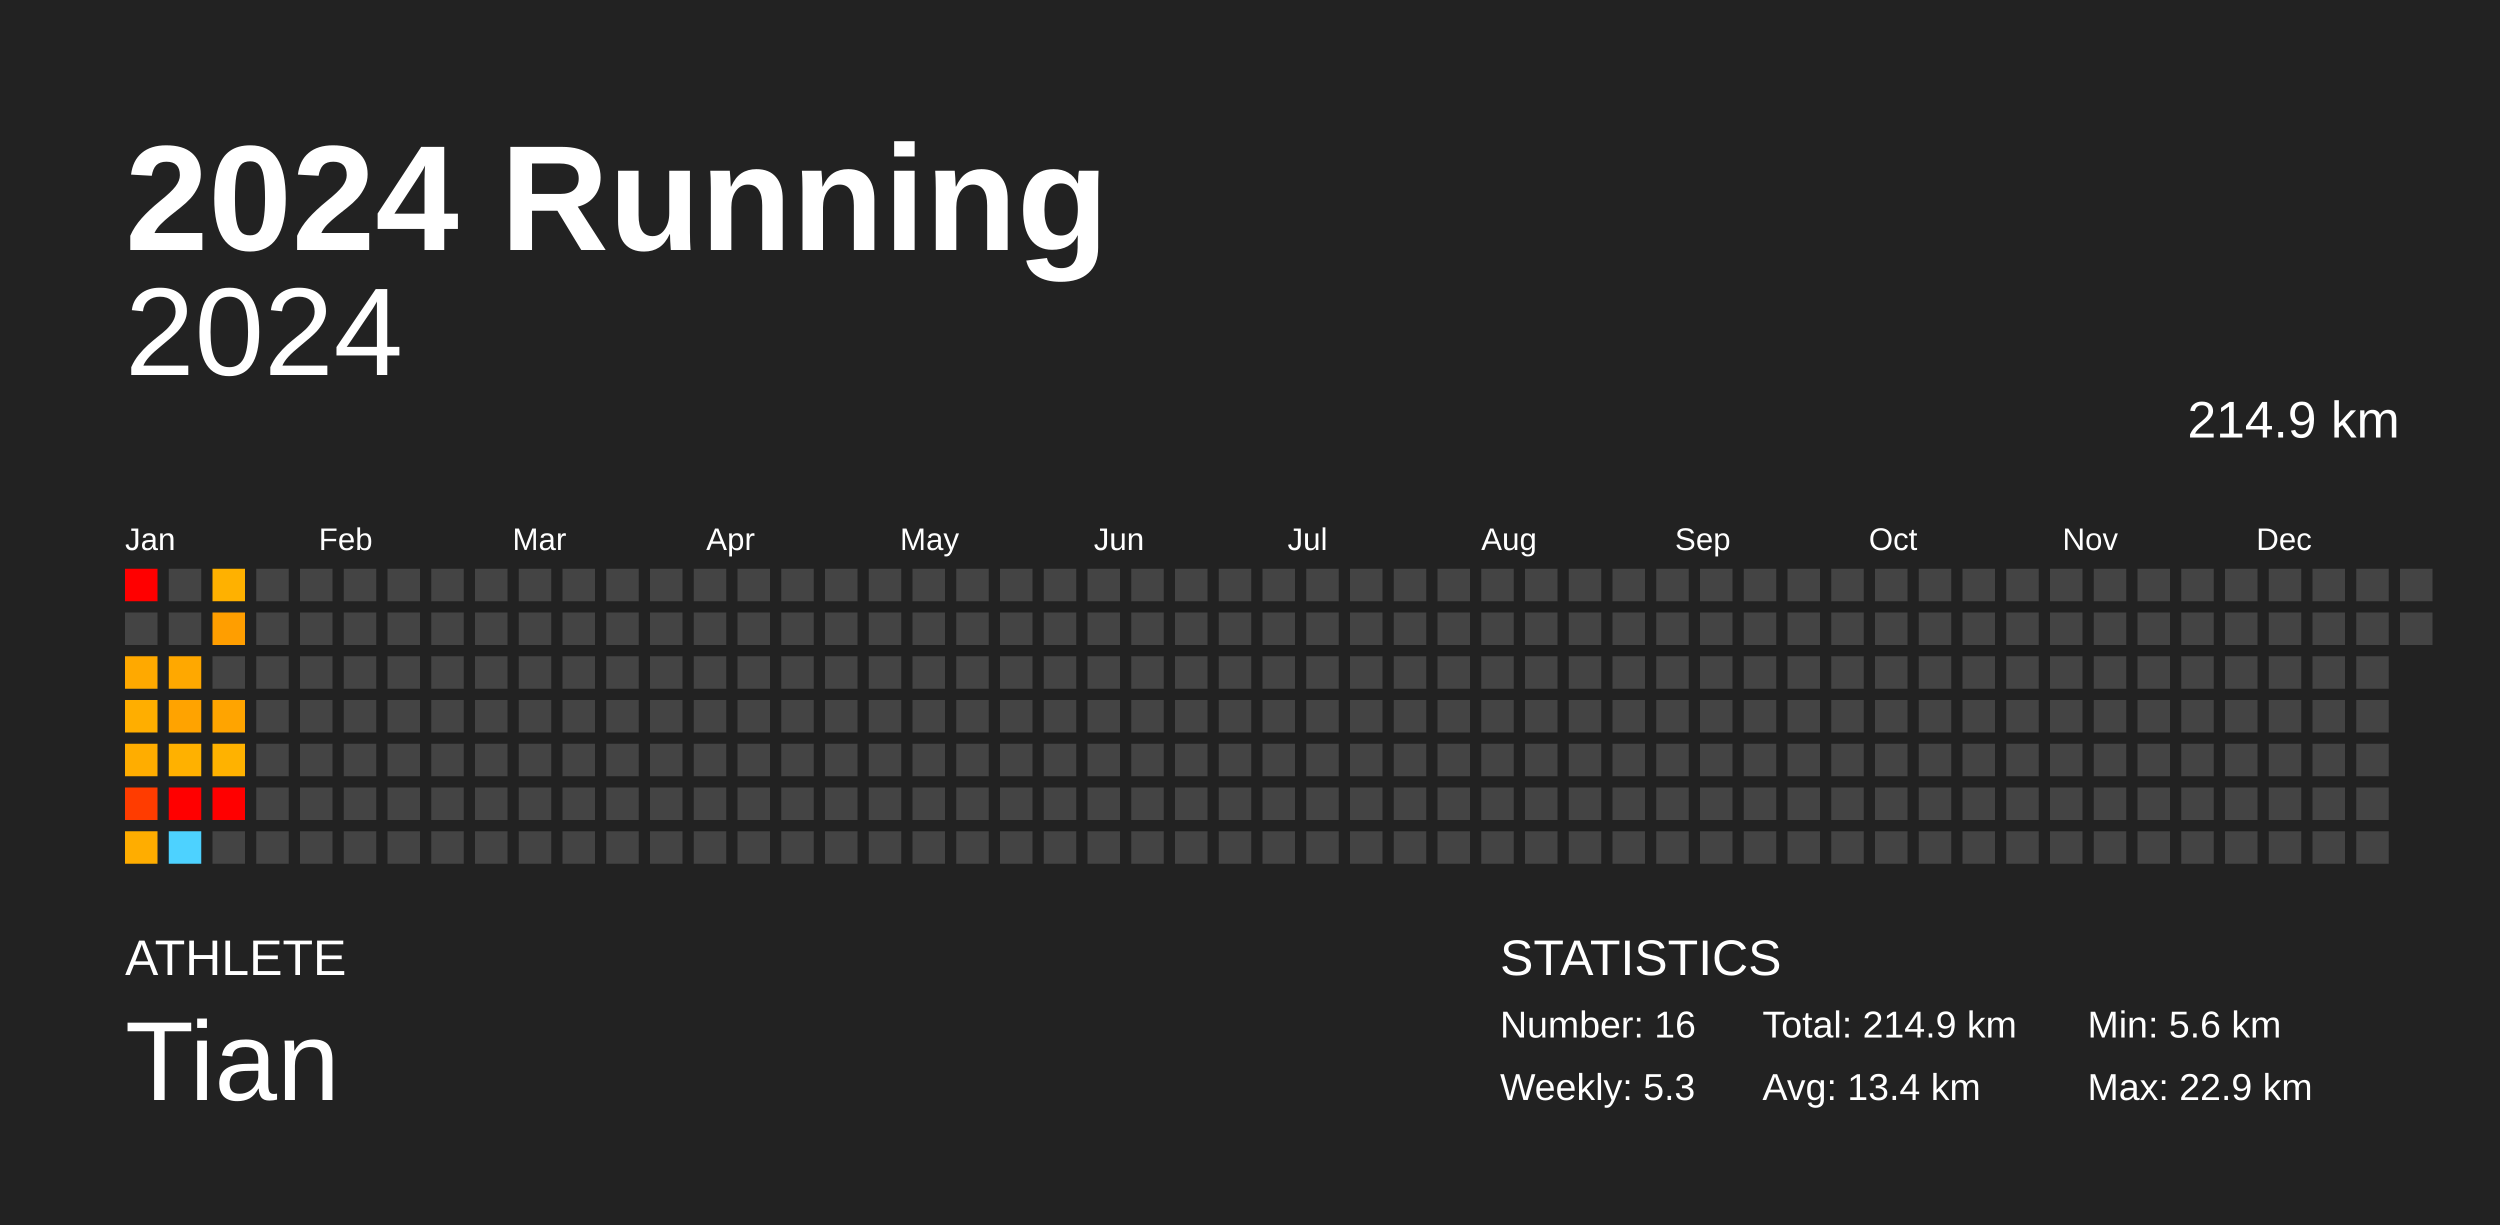
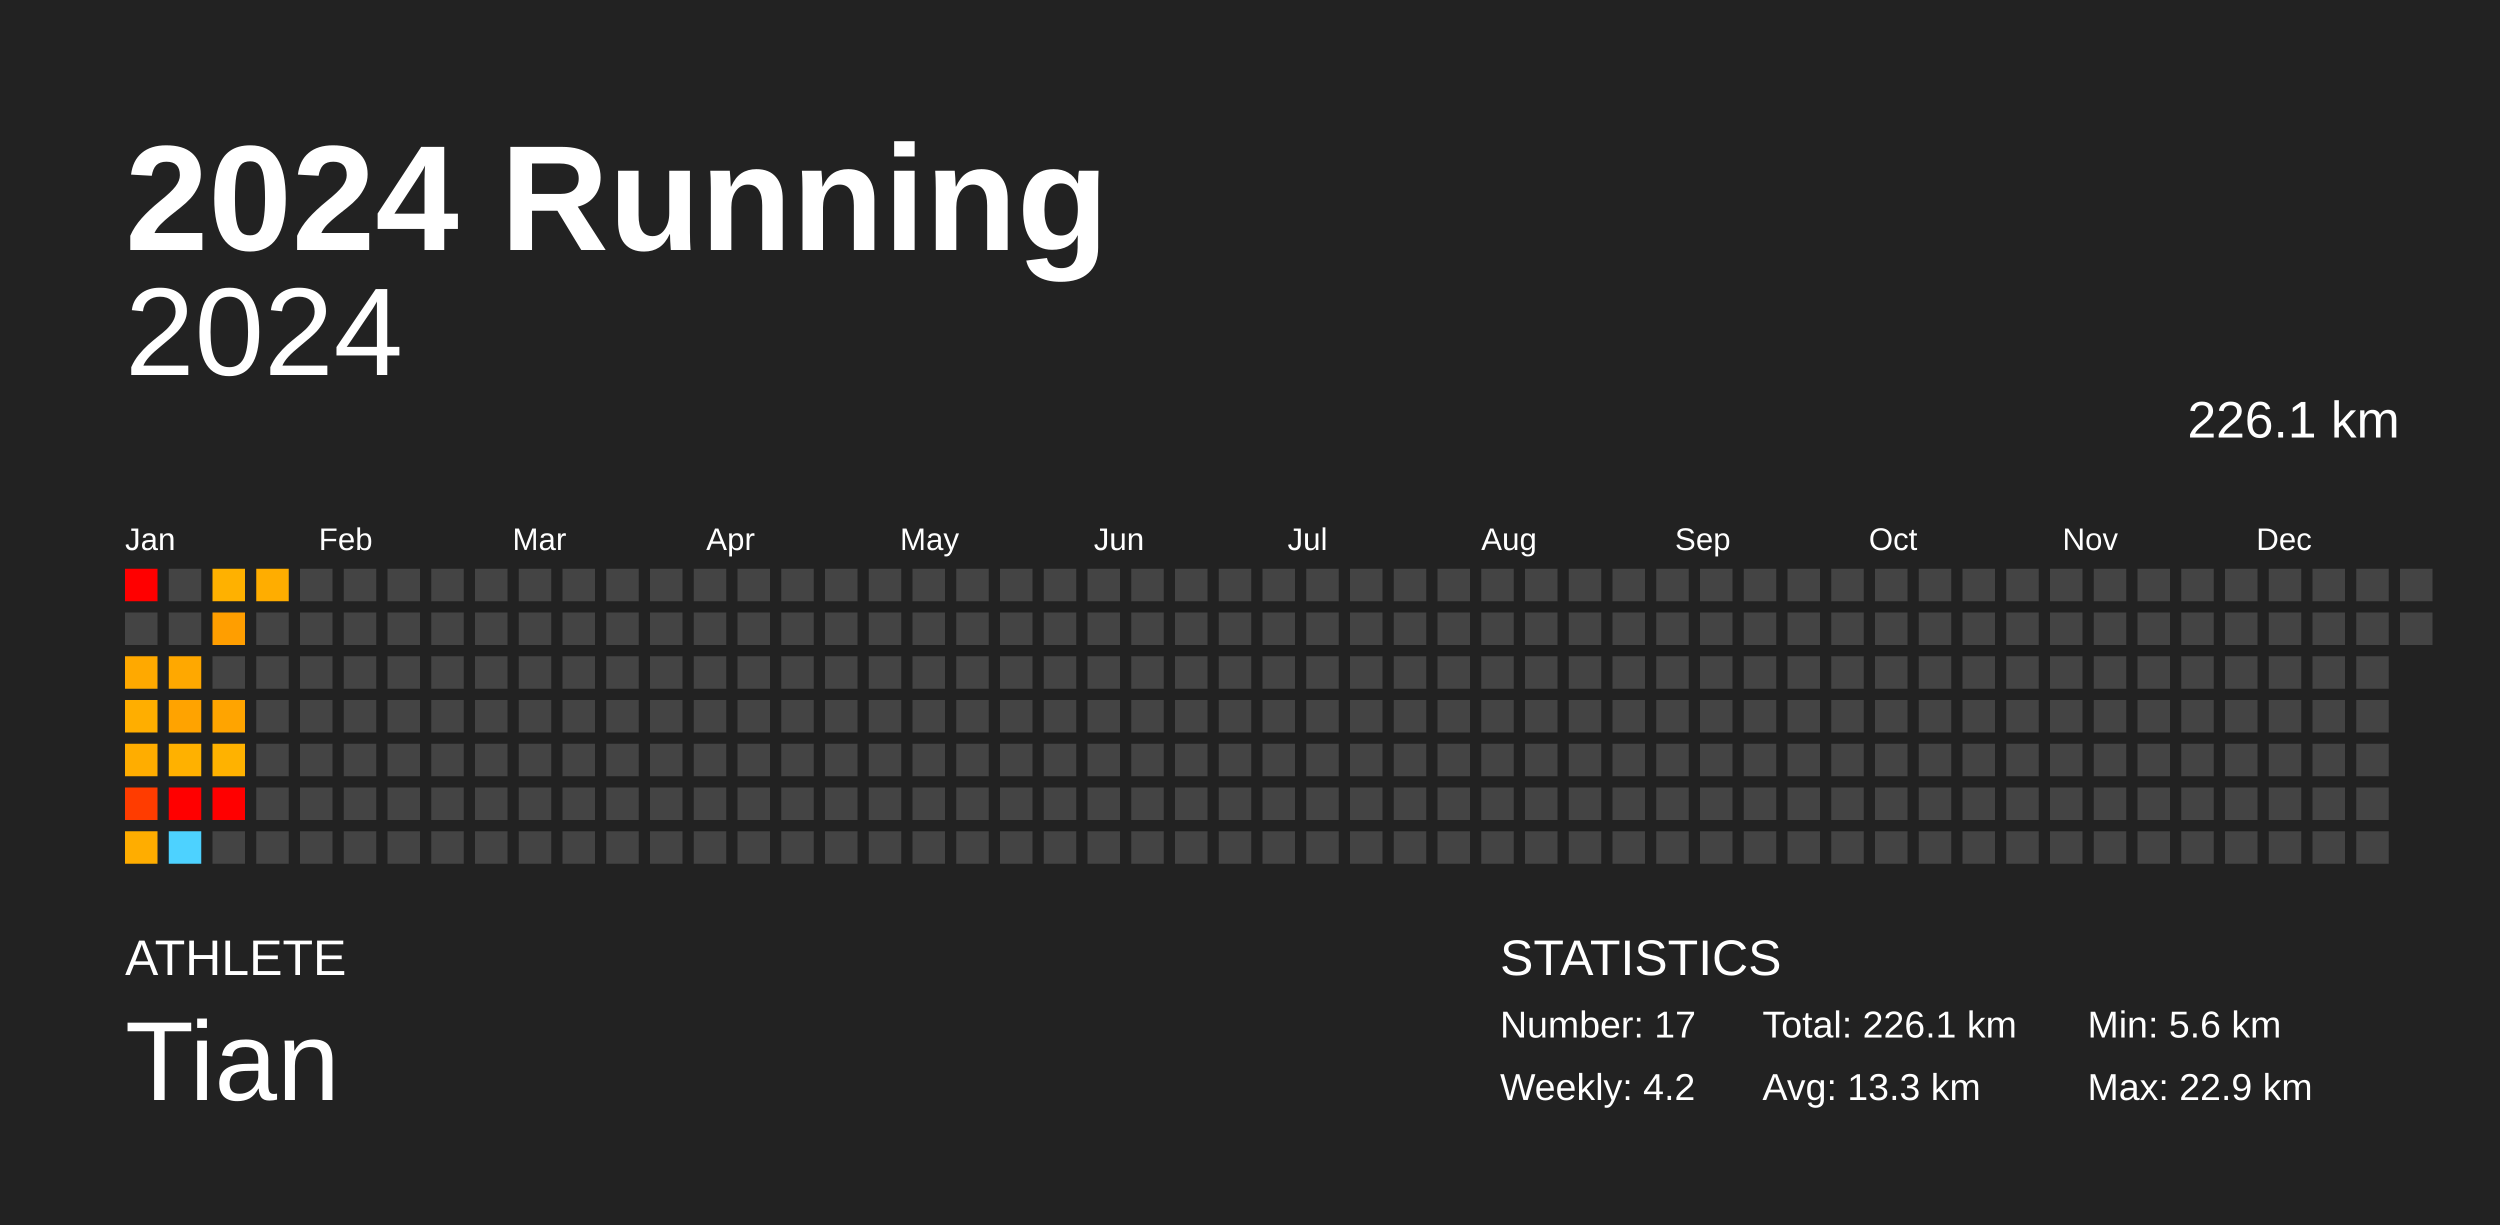
<svg xmlns="http://www.w3.org/2000/svg" baseProfile="full" height="98mm" version="1.1" viewBox="0,0,200,98" width="200mm">
  <defs />
  <rect fill="#222222" height="98" width="200" x="0" y="0" />
  <text fill="#FFFFFF" style="font-size:12px; font-family:Arial; font-weight:bold;" x="10" y="20">2024 Running</text>
  <text fill="#FFFFFF" style="font-size:4px; font-family:Arial" x="10" y="78">ATHLETE</text>
  <text fill="#FFFFFF" style="font-size:9px; font-family:Arial" x="10" y="88">Tian</text>
  <text fill="#FFFFFF" style="font-size:4px; font-family:Arial" x="120" y="78">STATISTICS</text>
-   <text fill="#FFFFFF" style="font-size:3px; font-family:Arial" x="120" y="83">Number: 16</text>
-   <text fill="#FFFFFF" style="font-size:3px; font-family:Arial" x="120" y="88">Weekly: 5.3</text>
-   <text fill="#FFFFFF" style="font-size:3px; font-family:Arial" x="141" y="83">Total: 214.9 km</text>
-   <text fill="#FFFFFF" style="font-size:3px; font-family:Arial" x="141" y="88">Avg: 13.4 km</text>
+   <text fill="#FFFFFF" style="font-size:3px; font-family:Arial" x="120" y="83">Number: 17</text>
+   <text fill="#FFFFFF" style="font-size:3px; font-family:Arial" x="120" y="88">Weekly: 4.2</text>
+   <text fill="#FFFFFF" style="font-size:3px; font-family:Arial" x="141" y="83">Total: 226.1 km</text>
+   <text fill="#FFFFFF" style="font-size:3px; font-family:Arial" x="141" y="88">Avg: 13.3 km</text>
  <text fill="#FFFFFF" style="font-size:3px; font-family:Arial" x="167" y="83">Min: 5.6 km</text>
  <text fill="#FFFFFF" style="font-size:3px; font-family:Arial" x="167" y="88">Max: 22.9 km</text>
  <text alignment-baseline="hanging" fill="#FFFFFF" style="font-size:10.0px; font-family:Arial;" x="10" y="30">2024</text>
-   <text alignment-baseline="hanging" fill="#FFFFFF" style="font-size:4.125px; font-family:Arial;" x="175" y="35">214.9 km</text>
+   <text alignment-baseline="hanging" fill="#FFFFFF" style="font-size:4.125px; font-family:Arial;" x="175" y="35">226.1 km</text>
  <text fill="#FFFFFF" style="font-size:2.5px; font-family:Arial" x="10.0" y="44">Jan</text>
  <text fill="#FFFFFF" style="font-size:2.5px; font-family:Arial" x="25.5" y="44">Feb</text>
  <text fill="#FFFFFF" style="font-size:2.5px; font-family:Arial" x="41.0" y="44">Mar</text>
  <text fill="#FFFFFF" style="font-size:2.5px; font-family:Arial" x="56.5" y="44">Apr</text>
  <text fill="#FFFFFF" style="font-size:2.5px; font-family:Arial" x="72.0" y="44">May</text>
  <text fill="#FFFFFF" style="font-size:2.5px; font-family:Arial" x="87.5" y="44">Jun</text>
  <text fill="#FFFFFF" style="font-size:2.5px; font-family:Arial" x="103.0" y="44">Jul</text>
  <text fill="#FFFFFF" style="font-size:2.5px; font-family:Arial" x="118.5" y="44">Aug</text>
  <text fill="#FFFFFF" style="font-size:2.5px; font-family:Arial" x="134.0" y="44">Sep</text>
  <text fill="#FFFFFF" style="font-size:2.5px; font-family:Arial" x="149.5" y="44">Oct</text>
  <text fill="#FFFFFF" style="font-size:2.5px; font-family:Arial" x="165.0" y="44">Nov</text>
  <text fill="#FFFFFF" style="font-size:2.5px; font-family:Arial" x="180.5" y="44">Dec</text>
  <rect fill="red" height="2.6" width="2.6" x="10.0" y="45.5" />
  <rect fill="#444444" height="2.6" width="2.6" x="10.0" y="49.0" />
  <rect fill="#ffa900" height="2.6" width="2.6" x="10.0" y="52.5" />
  <rect fill="#ffae00" height="2.6" width="2.6" x="10.0" y="56.0" />
  <rect fill="#ffad00" height="2.6" width="2.6" x="10.0" y="59.5" />
  <rect fill="#ff3c00" height="2.6" width="2.6" x="10.0" y="63.0" />
  <rect fill="#ffad00" height="2.6" width="2.6" x="10.0" y="66.5" />
  <rect fill="#444444" height="2.6" width="2.6" x="13.5" y="45.5" />
  <rect fill="#444444" height="2.6" width="2.6" x="13.5" y="49.0" />
  <rect fill="#ffa800" height="2.6" width="2.6" x="13.5" y="52.5" />
  <rect fill="#ffa300" height="2.6" width="2.6" x="13.5" y="56.0" />
  <rect fill="#ffb100" height="2.6" width="2.6" x="13.5" y="59.5" />
  <rect fill="red" height="2.6" width="2.6" x="13.5" y="63.0" />
  <rect fill="#4dd2ff" height="2.6" width="2.6" x="13.5" y="66.5" />
  <rect fill="#ffb100" height="2.6" width="2.6" x="17.0" y="45.5" />
  <rect fill="#ff9e00" height="2.6" width="2.6" x="17.0" y="49.0" />
  <rect fill="#444444" height="2.6" width="2.6" x="17.0" y="52.5" />
  <rect fill="#ffa400" height="2.6" width="2.6" x="17.0" y="56.0" />
  <rect fill="#ffb200" height="2.6" width="2.6" x="17.0" y="59.5" />
  <rect fill="red" height="2.6" width="2.6" x="17.0" y="63.0" />
  <rect fill="#444444" height="2.6" width="2.6" x="17.0" y="66.5" />
-   <rect fill="#444444" height="2.6" width="2.6" x="20.5" y="45.5" />
+   <rect fill="#ffad00" height="2.6" width="2.6" x="20.5" y="45.5" />
  <rect fill="#444444" height="2.6" width="2.6" x="20.5" y="49.0" />
  <rect fill="#444444" height="2.6" width="2.6" x="20.5" y="52.5" />
  <rect fill="#444444" height="2.6" width="2.6" x="20.5" y="56.0" />
  <rect fill="#444444" height="2.6" width="2.6" x="20.5" y="59.5" />
  <rect fill="#444444" height="2.6" width="2.6" x="20.5" y="63.0" />
  <rect fill="#444444" height="2.6" width="2.6" x="20.5" y="66.5" />
  <rect fill="#444444" height="2.6" width="2.6" x="24.0" y="45.5" />
  <rect fill="#444444" height="2.6" width="2.6" x="24.0" y="49.0" />
  <rect fill="#444444" height="2.6" width="2.6" x="24.0" y="52.5" />
  <rect fill="#444444" height="2.6" width="2.6" x="24.0" y="56.0" />
  <rect fill="#444444" height="2.6" width="2.6" x="24.0" y="59.5" />
  <rect fill="#444444" height="2.6" width="2.6" x="24.0" y="63.0" />
  <rect fill="#444444" height="2.6" width="2.6" x="24.0" y="66.5" />
  <rect fill="#444444" height="2.6" width="2.6" x="27.5" y="45.5" />
  <rect fill="#444444" height="2.6" width="2.6" x="27.5" y="49.0" />
  <rect fill="#444444" height="2.6" width="2.6" x="27.5" y="52.5" />
  <rect fill="#444444" height="2.6" width="2.6" x="27.5" y="56.0" />
  <rect fill="#444444" height="2.6" width="2.6" x="27.5" y="59.5" />
  <rect fill="#444444" height="2.6" width="2.6" x="27.5" y="63.0" />
  <rect fill="#444444" height="2.6" width="2.6" x="27.5" y="66.5" />
  <rect fill="#444444" height="2.6" width="2.6" x="31.0" y="45.5" />
  <rect fill="#444444" height="2.6" width="2.6" x="31.0" y="49.0" />
  <rect fill="#444444" height="2.6" width="2.6" x="31.0" y="52.5" />
  <rect fill="#444444" height="2.6" width="2.6" x="31.0" y="56.0" />
  <rect fill="#444444" height="2.6" width="2.6" x="31.0" y="59.5" />
  <rect fill="#444444" height="2.6" width="2.6" x="31.0" y="63.0" />
  <rect fill="#444444" height="2.6" width="2.6" x="31.0" y="66.5" />
  <rect fill="#444444" height="2.6" width="2.6" x="34.5" y="45.5" />
  <rect fill="#444444" height="2.6" width="2.6" x="34.5" y="49.0" />
  <rect fill="#444444" height="2.6" width="2.6" x="34.5" y="52.5" />
  <rect fill="#444444" height="2.6" width="2.6" x="34.5" y="56.0" />
  <rect fill="#444444" height="2.6" width="2.6" x="34.5" y="59.5" />
  <rect fill="#444444" height="2.6" width="2.6" x="34.5" y="63.0" />
  <rect fill="#444444" height="2.6" width="2.6" x="34.5" y="66.5" />
  <rect fill="#444444" height="2.6" width="2.6" x="38.0" y="45.5" />
  <rect fill="#444444" height="2.6" width="2.6" x="38.0" y="49.0" />
  <rect fill="#444444" height="2.6" width="2.6" x="38.0" y="52.5" />
  <rect fill="#444444" height="2.6" width="2.6" x="38.0" y="56.0" />
  <rect fill="#444444" height="2.6" width="2.6" x="38.0" y="59.5" />
  <rect fill="#444444" height="2.6" width="2.6" x="38.0" y="63.0" />
  <rect fill="#444444" height="2.6" width="2.6" x="38.0" y="66.5" />
  <rect fill="#444444" height="2.6" width="2.6" x="41.5" y="45.5" />
  <rect fill="#444444" height="2.6" width="2.6" x="41.5" y="49.0" />
  <rect fill="#444444" height="2.6" width="2.6" x="41.5" y="52.5" />
  <rect fill="#444444" height="2.6" width="2.6" x="41.5" y="56.0" />
  <rect fill="#444444" height="2.6" width="2.6" x="41.5" y="59.5" />
  <rect fill="#444444" height="2.6" width="2.6" x="41.5" y="63.0" />
  <rect fill="#444444" height="2.6" width="2.6" x="41.5" y="66.5" />
  <rect fill="#444444" height="2.6" width="2.6" x="45.0" y="45.5" />
  <rect fill="#444444" height="2.6" width="2.6" x="45.0" y="49.0" />
  <rect fill="#444444" height="2.6" width="2.6" x="45.0" y="52.5" />
  <rect fill="#444444" height="2.6" width="2.6" x="45.0" y="56.0" />
  <rect fill="#444444" height="2.6" width="2.6" x="45.0" y="59.5" />
  <rect fill="#444444" height="2.6" width="2.6" x="45.0" y="63.0" />
  <rect fill="#444444" height="2.6" width="2.6" x="45.0" y="66.5" />
  <rect fill="#444444" height="2.6" width="2.6" x="48.5" y="45.5" />
  <rect fill="#444444" height="2.6" width="2.6" x="48.5" y="49.0" />
  <rect fill="#444444" height="2.6" width="2.6" x="48.5" y="52.5" />
  <rect fill="#444444" height="2.6" width="2.6" x="48.5" y="56.0" />
  <rect fill="#444444" height="2.6" width="2.6" x="48.5" y="59.5" />
  <rect fill="#444444" height="2.6" width="2.6" x="48.5" y="63.0" />
  <rect fill="#444444" height="2.6" width="2.6" x="48.5" y="66.5" />
  <rect fill="#444444" height="2.6" width="2.6" x="52.0" y="45.5" />
  <rect fill="#444444" height="2.6" width="2.6" x="52.0" y="49.0" />
  <rect fill="#444444" height="2.6" width="2.6" x="52.0" y="52.5" />
  <rect fill="#444444" height="2.6" width="2.6" x="52.0" y="56.0" />
  <rect fill="#444444" height="2.6" width="2.6" x="52.0" y="59.5" />
  <rect fill="#444444" height="2.6" width="2.6" x="52.0" y="63.0" />
  <rect fill="#444444" height="2.6" width="2.6" x="52.0" y="66.5" />
  <rect fill="#444444" height="2.6" width="2.6" x="55.5" y="45.5" />
  <rect fill="#444444" height="2.6" width="2.6" x="55.5" y="49.0" />
  <rect fill="#444444" height="2.6" width="2.6" x="55.5" y="52.5" />
  <rect fill="#444444" height="2.6" width="2.6" x="55.5" y="56.0" />
  <rect fill="#444444" height="2.6" width="2.6" x="55.5" y="59.5" />
  <rect fill="#444444" height="2.6" width="2.6" x="55.5" y="63.0" />
  <rect fill="#444444" height="2.6" width="2.6" x="55.5" y="66.5" />
  <rect fill="#444444" height="2.6" width="2.6" x="59.0" y="45.5" />
  <rect fill="#444444" height="2.6" width="2.6" x="59.0" y="49.0" />
  <rect fill="#444444" height="2.6" width="2.6" x="59.0" y="52.5" />
  <rect fill="#444444" height="2.6" width="2.6" x="59.0" y="56.0" />
  <rect fill="#444444" height="2.6" width="2.6" x="59.0" y="59.5" />
  <rect fill="#444444" height="2.6" width="2.6" x="59.0" y="63.0" />
  <rect fill="#444444" height="2.6" width="2.6" x="59.0" y="66.5" />
  <rect fill="#444444" height="2.6" width="2.6" x="62.5" y="45.5" />
  <rect fill="#444444" height="2.6" width="2.6" x="62.5" y="49.0" />
  <rect fill="#444444" height="2.6" width="2.6" x="62.5" y="52.5" />
  <rect fill="#444444" height="2.6" width="2.6" x="62.5" y="56.0" />
  <rect fill="#444444" height="2.6" width="2.6" x="62.5" y="59.5" />
  <rect fill="#444444" height="2.6" width="2.6" x="62.5" y="63.0" />
  <rect fill="#444444" height="2.6" width="2.6" x="62.5" y="66.5" />
  <rect fill="#444444" height="2.6" width="2.6" x="66.0" y="45.5" />
  <rect fill="#444444" height="2.6" width="2.6" x="66.0" y="49.0" />
  <rect fill="#444444" height="2.6" width="2.6" x="66.0" y="52.5" />
  <rect fill="#444444" height="2.6" width="2.6" x="66.0" y="56.0" />
  <rect fill="#444444" height="2.6" width="2.6" x="66.0" y="59.5" />
  <rect fill="#444444" height="2.6" width="2.6" x="66.0" y="63.0" />
  <rect fill="#444444" height="2.6" width="2.6" x="66.0" y="66.5" />
  <rect fill="#444444" height="2.6" width="2.6" x="69.5" y="45.5" />
  <rect fill="#444444" height="2.6" width="2.6" x="69.5" y="49.0" />
  <rect fill="#444444" height="2.6" width="2.6" x="69.5" y="52.5" />
  <rect fill="#444444" height="2.6" width="2.6" x="69.5" y="56.0" />
  <rect fill="#444444" height="2.6" width="2.6" x="69.5" y="59.5" />
  <rect fill="#444444" height="2.6" width="2.6" x="69.5" y="63.0" />
  <rect fill="#444444" height="2.6" width="2.6" x="69.5" y="66.5" />
  <rect fill="#444444" height="2.6" width="2.6" x="73.0" y="45.5" />
  <rect fill="#444444" height="2.6" width="2.6" x="73.0" y="49.0" />
  <rect fill="#444444" height="2.6" width="2.6" x="73.0" y="52.5" />
  <rect fill="#444444" height="2.6" width="2.6" x="73.0" y="56.0" />
  <rect fill="#444444" height="2.6" width="2.6" x="73.0" y="59.5" />
  <rect fill="#444444" height="2.6" width="2.6" x="73.0" y="63.0" />
  <rect fill="#444444" height="2.6" width="2.6" x="73.0" y="66.5" />
  <rect fill="#444444" height="2.6" width="2.6" x="76.5" y="45.5" />
  <rect fill="#444444" height="2.6" width="2.6" x="76.5" y="49.0" />
  <rect fill="#444444" height="2.6" width="2.6" x="76.5" y="52.5" />
  <rect fill="#444444" height="2.6" width="2.6" x="76.5" y="56.0" />
  <rect fill="#444444" height="2.6" width="2.6" x="76.5" y="59.5" />
  <rect fill="#444444" height="2.6" width="2.6" x="76.5" y="63.0" />
  <rect fill="#444444" height="2.6" width="2.6" x="76.5" y="66.5" />
  <rect fill="#444444" height="2.6" width="2.6" x="80.0" y="45.5" />
  <rect fill="#444444" height="2.6" width="2.6" x="80.0" y="49.0" />
  <rect fill="#444444" height="2.6" width="2.6" x="80.0" y="52.5" />
  <rect fill="#444444" height="2.6" width="2.6" x="80.0" y="56.0" />
  <rect fill="#444444" height="2.6" width="2.6" x="80.0" y="59.5" />
  <rect fill="#444444" height="2.6" width="2.6" x="80.0" y="63.0" />
  <rect fill="#444444" height="2.6" width="2.6" x="80.0" y="66.5" />
  <rect fill="#444444" height="2.6" width="2.6" x="83.5" y="45.5" />
  <rect fill="#444444" height="2.6" width="2.6" x="83.5" y="49.0" />
  <rect fill="#444444" height="2.6" width="2.6" x="83.5" y="52.5" />
  <rect fill="#444444" height="2.6" width="2.6" x="83.5" y="56.0" />
  <rect fill="#444444" height="2.6" width="2.6" x="83.5" y="59.5" />
  <rect fill="#444444" height="2.6" width="2.6" x="83.5" y="63.0" />
  <rect fill="#444444" height="2.6" width="2.6" x="83.5" y="66.5" />
  <rect fill="#444444" height="2.6" width="2.6" x="87.0" y="45.5" />
  <rect fill="#444444" height="2.6" width="2.6" x="87.0" y="49.0" />
  <rect fill="#444444" height="2.6" width="2.6" x="87.0" y="52.5" />
  <rect fill="#444444" height="2.6" width="2.6" x="87.0" y="56.0" />
  <rect fill="#444444" height="2.6" width="2.6" x="87.0" y="59.5" />
  <rect fill="#444444" height="2.6" width="2.6" x="87.0" y="63.0" />
  <rect fill="#444444" height="2.6" width="2.6" x="87.0" y="66.5" />
  <rect fill="#444444" height="2.6" width="2.6" x="90.5" y="45.5" />
  <rect fill="#444444" height="2.6" width="2.6" x="90.5" y="49.0" />
  <rect fill="#444444" height="2.6" width="2.6" x="90.5" y="52.5" />
  <rect fill="#444444" height="2.6" width="2.6" x="90.5" y="56.0" />
  <rect fill="#444444" height="2.6" width="2.6" x="90.5" y="59.5" />
  <rect fill="#444444" height="2.6" width="2.6" x="90.5" y="63.0" />
  <rect fill="#444444" height="2.6" width="2.6" x="90.5" y="66.5" />
  <rect fill="#444444" height="2.6" width="2.6" x="94.0" y="45.5" />
  <rect fill="#444444" height="2.6" width="2.6" x="94.0" y="49.0" />
  <rect fill="#444444" height="2.6" width="2.6" x="94.0" y="52.5" />
  <rect fill="#444444" height="2.6" width="2.6" x="94.0" y="56.0" />
  <rect fill="#444444" height="2.6" width="2.6" x="94.0" y="59.5" />
  <rect fill="#444444" height="2.6" width="2.6" x="94.0" y="63.0" />
  <rect fill="#444444" height="2.6" width="2.6" x="94.0" y="66.5" />
  <rect fill="#444444" height="2.6" width="2.6" x="97.5" y="45.5" />
  <rect fill="#444444" height="2.6" width="2.6" x="97.5" y="49.0" />
  <rect fill="#444444" height="2.6" width="2.6" x="97.5" y="52.5" />
  <rect fill="#444444" height="2.6" width="2.6" x="97.5" y="56.0" />
  <rect fill="#444444" height="2.6" width="2.6" x="97.5" y="59.5" />
  <rect fill="#444444" height="2.6" width="2.6" x="97.5" y="63.0" />
  <rect fill="#444444" height="2.6" width="2.6" x="97.5" y="66.5" />
  <rect fill="#444444" height="2.6" width="2.6" x="101.0" y="45.5" />
  <rect fill="#444444" height="2.6" width="2.6" x="101.0" y="49.0" />
  <rect fill="#444444" height="2.6" width="2.6" x="101.0" y="52.5" />
  <rect fill="#444444" height="2.6" width="2.6" x="101.0" y="56.0" />
  <rect fill="#444444" height="2.6" width="2.6" x="101.0" y="59.5" />
  <rect fill="#444444" height="2.6" width="2.6" x="101.0" y="63.0" />
  <rect fill="#444444" height="2.6" width="2.6" x="101.0" y="66.5" />
  <rect fill="#444444" height="2.6" width="2.6" x="104.5" y="45.5" />
  <rect fill="#444444" height="2.6" width="2.6" x="104.5" y="49.0" />
  <rect fill="#444444" height="2.6" width="2.6" x="104.5" y="52.5" />
  <rect fill="#444444" height="2.6" width="2.6" x="104.5" y="56.0" />
  <rect fill="#444444" height="2.6" width="2.6" x="104.5" y="59.5" />
  <rect fill="#444444" height="2.6" width="2.6" x="104.5" y="63.0" />
  <rect fill="#444444" height="2.6" width="2.6" x="104.5" y="66.5" />
  <rect fill="#444444" height="2.6" width="2.6" x="108.0" y="45.5" />
  <rect fill="#444444" height="2.6" width="2.6" x="108.0" y="49.0" />
  <rect fill="#444444" height="2.6" width="2.6" x="108.0" y="52.5" />
  <rect fill="#444444" height="2.6" width="2.6" x="108.0" y="56.0" />
  <rect fill="#444444" height="2.6" width="2.6" x="108.0" y="59.5" />
  <rect fill="#444444" height="2.6" width="2.6" x="108.0" y="63.0" />
  <rect fill="#444444" height="2.6" width="2.6" x="108.0" y="66.5" />
  <rect fill="#444444" height="2.6" width="2.6" x="111.5" y="45.5" />
  <rect fill="#444444" height="2.6" width="2.6" x="111.5" y="49.0" />
  <rect fill="#444444" height="2.6" width="2.6" x="111.5" y="52.5" />
  <rect fill="#444444" height="2.6" width="2.6" x="111.5" y="56.0" />
  <rect fill="#444444" height="2.6" width="2.6" x="111.5" y="59.5" />
  <rect fill="#444444" height="2.6" width="2.6" x="111.5" y="63.0" />
  <rect fill="#444444" height="2.6" width="2.6" x="111.5" y="66.5" />
  <rect fill="#444444" height="2.6" width="2.6" x="115.0" y="45.5" />
  <rect fill="#444444" height="2.6" width="2.6" x="115.0" y="49.0" />
  <rect fill="#444444" height="2.6" width="2.6" x="115.0" y="52.5" />
  <rect fill="#444444" height="2.6" width="2.6" x="115.0" y="56.0" />
  <rect fill="#444444" height="2.6" width="2.6" x="115.0" y="59.5" />
  <rect fill="#444444" height="2.6" width="2.6" x="115.0" y="63.0" />
  <rect fill="#444444" height="2.6" width="2.6" x="115.0" y="66.5" />
  <rect fill="#444444" height="2.6" width="2.6" x="118.5" y="45.5" />
  <rect fill="#444444" height="2.6" width="2.6" x="118.5" y="49.0" />
  <rect fill="#444444" height="2.6" width="2.6" x="118.5" y="52.5" />
  <rect fill="#444444" height="2.6" width="2.6" x="118.5" y="56.0" />
  <rect fill="#444444" height="2.6" width="2.6" x="118.5" y="59.5" />
  <rect fill="#444444" height="2.6" width="2.6" x="118.5" y="63.0" />
  <rect fill="#444444" height="2.6" width="2.6" x="118.5" y="66.5" />
  <rect fill="#444444" height="2.6" width="2.6" x="122.0" y="45.5" />
  <rect fill="#444444" height="2.6" width="2.6" x="122.0" y="49.0" />
  <rect fill="#444444" height="2.6" width="2.6" x="122.0" y="52.5" />
  <rect fill="#444444" height="2.6" width="2.6" x="122.0" y="56.0" />
  <rect fill="#444444" height="2.6" width="2.6" x="122.0" y="59.5" />
  <rect fill="#444444" height="2.6" width="2.6" x="122.0" y="63.0" />
  <rect fill="#444444" height="2.6" width="2.6" x="122.0" y="66.5" />
  <rect fill="#444444" height="2.6" width="2.6" x="125.5" y="45.5" />
  <rect fill="#444444" height="2.6" width="2.6" x="125.5" y="49.0" />
  <rect fill="#444444" height="2.6" width="2.6" x="125.5" y="52.5" />
  <rect fill="#444444" height="2.6" width="2.6" x="125.5" y="56.0" />
  <rect fill="#444444" height="2.6" width="2.6" x="125.5" y="59.5" />
  <rect fill="#444444" height="2.6" width="2.6" x="125.5" y="63.0" />
  <rect fill="#444444" height="2.6" width="2.6" x="125.5" y="66.5" />
  <rect fill="#444444" height="2.6" width="2.6" x="129.0" y="45.5" />
  <rect fill="#444444" height="2.6" width="2.6" x="129.0" y="49.0" />
  <rect fill="#444444" height="2.6" width="2.6" x="129.0" y="52.5" />
  <rect fill="#444444" height="2.6" width="2.6" x="129.0" y="56.0" />
  <rect fill="#444444" height="2.6" width="2.6" x="129.0" y="59.5" />
  <rect fill="#444444" height="2.6" width="2.6" x="129.0" y="63.0" />
  <rect fill="#444444" height="2.6" width="2.6" x="129.0" y="66.5" />
  <rect fill="#444444" height="2.6" width="2.6" x="132.5" y="45.5" />
  <rect fill="#444444" height="2.6" width="2.6" x="132.5" y="49.0" />
  <rect fill="#444444" height="2.6" width="2.6" x="132.5" y="52.5" />
  <rect fill="#444444" height="2.6" width="2.6" x="132.5" y="56.0" />
  <rect fill="#444444" height="2.6" width="2.6" x="132.5" y="59.5" />
  <rect fill="#444444" height="2.6" width="2.6" x="132.5" y="63.0" />
  <rect fill="#444444" height="2.6" width="2.6" x="132.5" y="66.5" />
  <rect fill="#444444" height="2.6" width="2.6" x="136.0" y="45.5" />
  <rect fill="#444444" height="2.6" width="2.6" x="136.0" y="49.0" />
  <rect fill="#444444" height="2.6" width="2.6" x="136.0" y="52.5" />
  <rect fill="#444444" height="2.6" width="2.6" x="136.0" y="56.0" />
  <rect fill="#444444" height="2.6" width="2.6" x="136.0" y="59.5" />
  <rect fill="#444444" height="2.6" width="2.6" x="136.0" y="63.0" />
  <rect fill="#444444" height="2.6" width="2.6" x="136.0" y="66.5" />
  <rect fill="#444444" height="2.6" width="2.6" x="139.5" y="45.5" />
  <rect fill="#444444" height="2.6" width="2.6" x="139.5" y="49.0" />
  <rect fill="#444444" height="2.6" width="2.6" x="139.5" y="52.5" />
  <rect fill="#444444" height="2.6" width="2.6" x="139.5" y="56.0" />
  <rect fill="#444444" height="2.6" width="2.6" x="139.5" y="59.5" />
  <rect fill="#444444" height="2.6" width="2.6" x="139.5" y="63.0" />
  <rect fill="#444444" height="2.6" width="2.6" x="139.5" y="66.5" />
  <rect fill="#444444" height="2.6" width="2.6" x="143.0" y="45.5" />
  <rect fill="#444444" height="2.6" width="2.6" x="143.0" y="49.0" />
  <rect fill="#444444" height="2.6" width="2.6" x="143.0" y="52.5" />
  <rect fill="#444444" height="2.6" width="2.6" x="143.0" y="56.0" />
  <rect fill="#444444" height="2.6" width="2.6" x="143.0" y="59.5" />
  <rect fill="#444444" height="2.6" width="2.6" x="143.0" y="63.0" />
  <rect fill="#444444" height="2.6" width="2.6" x="143.0" y="66.5" />
  <rect fill="#444444" height="2.6" width="2.6" x="146.5" y="45.5" />
  <rect fill="#444444" height="2.6" width="2.6" x="146.5" y="49.0" />
  <rect fill="#444444" height="2.6" width="2.6" x="146.5" y="52.5" />
  <rect fill="#444444" height="2.6" width="2.6" x="146.5" y="56.0" />
  <rect fill="#444444" height="2.6" width="2.6" x="146.5" y="59.5" />
  <rect fill="#444444" height="2.6" width="2.6" x="146.5" y="63.0" />
  <rect fill="#444444" height="2.6" width="2.6" x="146.5" y="66.5" />
  <rect fill="#444444" height="2.6" width="2.6" x="150.0" y="45.5" />
  <rect fill="#444444" height="2.6" width="2.6" x="150.0" y="49.0" />
  <rect fill="#444444" height="2.6" width="2.6" x="150.0" y="52.5" />
  <rect fill="#444444" height="2.6" width="2.6" x="150.0" y="56.0" />
  <rect fill="#444444" height="2.6" width="2.6" x="150.0" y="59.5" />
  <rect fill="#444444" height="2.6" width="2.6" x="150.0" y="63.0" />
  <rect fill="#444444" height="2.6" width="2.6" x="150.0" y="66.5" />
  <rect fill="#444444" height="2.6" width="2.6" x="153.5" y="45.5" />
  <rect fill="#444444" height="2.6" width="2.6" x="153.5" y="49.0" />
  <rect fill="#444444" height="2.6" width="2.6" x="153.5" y="52.5" />
  <rect fill="#444444" height="2.6" width="2.6" x="153.5" y="56.0" />
  <rect fill="#444444" height="2.6" width="2.6" x="153.5" y="59.5" />
  <rect fill="#444444" height="2.6" width="2.6" x="153.5" y="63.0" />
  <rect fill="#444444" height="2.6" width="2.6" x="153.5" y="66.5" />
  <rect fill="#444444" height="2.6" width="2.6" x="157.0" y="45.5" />
  <rect fill="#444444" height="2.6" width="2.6" x="157.0" y="49.0" />
  <rect fill="#444444" height="2.6" width="2.6" x="157.0" y="52.5" />
  <rect fill="#444444" height="2.6" width="2.6" x="157.0" y="56.0" />
  <rect fill="#444444" height="2.6" width="2.6" x="157.0" y="59.5" />
  <rect fill="#444444" height="2.6" width="2.6" x="157.0" y="63.0" />
  <rect fill="#444444" height="2.6" width="2.6" x="157.0" y="66.5" />
  <rect fill="#444444" height="2.6" width="2.6" x="160.5" y="45.5" />
  <rect fill="#444444" height="2.6" width="2.6" x="160.5" y="49.0" />
  <rect fill="#444444" height="2.6" width="2.6" x="160.5" y="52.5" />
  <rect fill="#444444" height="2.6" width="2.6" x="160.5" y="56.0" />
  <rect fill="#444444" height="2.6" width="2.6" x="160.5" y="59.5" />
  <rect fill="#444444" height="2.6" width="2.6" x="160.5" y="63.0" />
  <rect fill="#444444" height="2.6" width="2.6" x="160.5" y="66.5" />
  <rect fill="#444444" height="2.6" width="2.6" x="164.0" y="45.5" />
  <rect fill="#444444" height="2.6" width="2.6" x="164.0" y="49.0" />
  <rect fill="#444444" height="2.6" width="2.6" x="164.0" y="52.5" />
  <rect fill="#444444" height="2.6" width="2.6" x="164.0" y="56.0" />
  <rect fill="#444444" height="2.6" width="2.6" x="164.0" y="59.5" />
  <rect fill="#444444" height="2.6" width="2.6" x="164.0" y="63.0" />
  <rect fill="#444444" height="2.6" width="2.6" x="164.0" y="66.5" />
  <rect fill="#444444" height="2.6" width="2.6" x="167.5" y="45.5" />
  <rect fill="#444444" height="2.6" width="2.6" x="167.5" y="49.0" />
  <rect fill="#444444" height="2.6" width="2.6" x="167.5" y="52.5" />
  <rect fill="#444444" height="2.6" width="2.6" x="167.5" y="56.0" />
  <rect fill="#444444" height="2.6" width="2.6" x="167.5" y="59.5" />
  <rect fill="#444444" height="2.6" width="2.6" x="167.5" y="63.0" />
  <rect fill="#444444" height="2.6" width="2.6" x="167.5" y="66.5" />
  <rect fill="#444444" height="2.6" width="2.6" x="171.0" y="45.5" />
  <rect fill="#444444" height="2.6" width="2.6" x="171.0" y="49.0" />
  <rect fill="#444444" height="2.6" width="2.6" x="171.0" y="52.5" />
  <rect fill="#444444" height="2.6" width="2.6" x="171.0" y="56.0" />
  <rect fill="#444444" height="2.6" width="2.6" x="171.0" y="59.5" />
  <rect fill="#444444" height="2.6" width="2.6" x="171.0" y="63.0" />
  <rect fill="#444444" height="2.6" width="2.6" x="171.0" y="66.5" />
  <rect fill="#444444" height="2.6" width="2.6" x="174.5" y="45.5" />
  <rect fill="#444444" height="2.6" width="2.6" x="174.5" y="49.0" />
  <rect fill="#444444" height="2.6" width="2.6" x="174.5" y="52.5" />
  <rect fill="#444444" height="2.6" width="2.6" x="174.5" y="56.0" />
  <rect fill="#444444" height="2.6" width="2.6" x="174.5" y="59.5" />
  <rect fill="#444444" height="2.6" width="2.6" x="174.5" y="63.0" />
  <rect fill="#444444" height="2.6" width="2.6" x="174.5" y="66.5" />
  <rect fill="#444444" height="2.6" width="2.6" x="178.0" y="45.5" />
  <rect fill="#444444" height="2.6" width="2.6" x="178.0" y="49.0" />
  <rect fill="#444444" height="2.6" width="2.6" x="178.0" y="52.5" />
  <rect fill="#444444" height="2.6" width="2.6" x="178.0" y="56.0" />
  <rect fill="#444444" height="2.6" width="2.6" x="178.0" y="59.5" />
  <rect fill="#444444" height="2.6" width="2.6" x="178.0" y="63.0" />
  <rect fill="#444444" height="2.6" width="2.6" x="178.0" y="66.5" />
  <rect fill="#444444" height="2.6" width="2.6" x="181.5" y="45.5" />
  <rect fill="#444444" height="2.6" width="2.6" x="181.5" y="49.0" />
  <rect fill="#444444" height="2.6" width="2.6" x="181.5" y="52.5" />
  <rect fill="#444444" height="2.6" width="2.6" x="181.5" y="56.0" />
  <rect fill="#444444" height="2.6" width="2.6" x="181.5" y="59.5" />
  <rect fill="#444444" height="2.6" width="2.6" x="181.5" y="63.0" />
  <rect fill="#444444" height="2.6" width="2.6" x="181.5" y="66.5" />
  <rect fill="#444444" height="2.6" width="2.6" x="185.0" y="45.5" />
  <rect fill="#444444" height="2.6" width="2.6" x="185.0" y="49.0" />
  <rect fill="#444444" height="2.6" width="2.6" x="185.0" y="52.5" />
  <rect fill="#444444" height="2.6" width="2.6" x="185.0" y="56.0" />
  <rect fill="#444444" height="2.6" width="2.6" x="185.0" y="59.5" />
  <rect fill="#444444" height="2.6" width="2.6" x="185.0" y="63.0" />
  <rect fill="#444444" height="2.6" width="2.6" x="185.0" y="66.5" />
  <rect fill="#444444" height="2.6" width="2.6" x="188.5" y="45.5" />
  <rect fill="#444444" height="2.6" width="2.6" x="188.5" y="49.0" />
  <rect fill="#444444" height="2.6" width="2.6" x="188.5" y="52.5" />
  <rect fill="#444444" height="2.6" width="2.6" x="188.5" y="56.0" />
  <rect fill="#444444" height="2.6" width="2.6" x="188.5" y="59.5" />
  <rect fill="#444444" height="2.6" width="2.6" x="188.5" y="63.0" />
  <rect fill="#444444" height="2.6" width="2.6" x="188.5" y="66.5" />
  <rect fill="#444444" height="2.6" width="2.6" x="192.0" y="45.5" />
  <rect fill="#444444" height="2.6" width="2.6" x="192.0" y="49.0" />
</svg>
